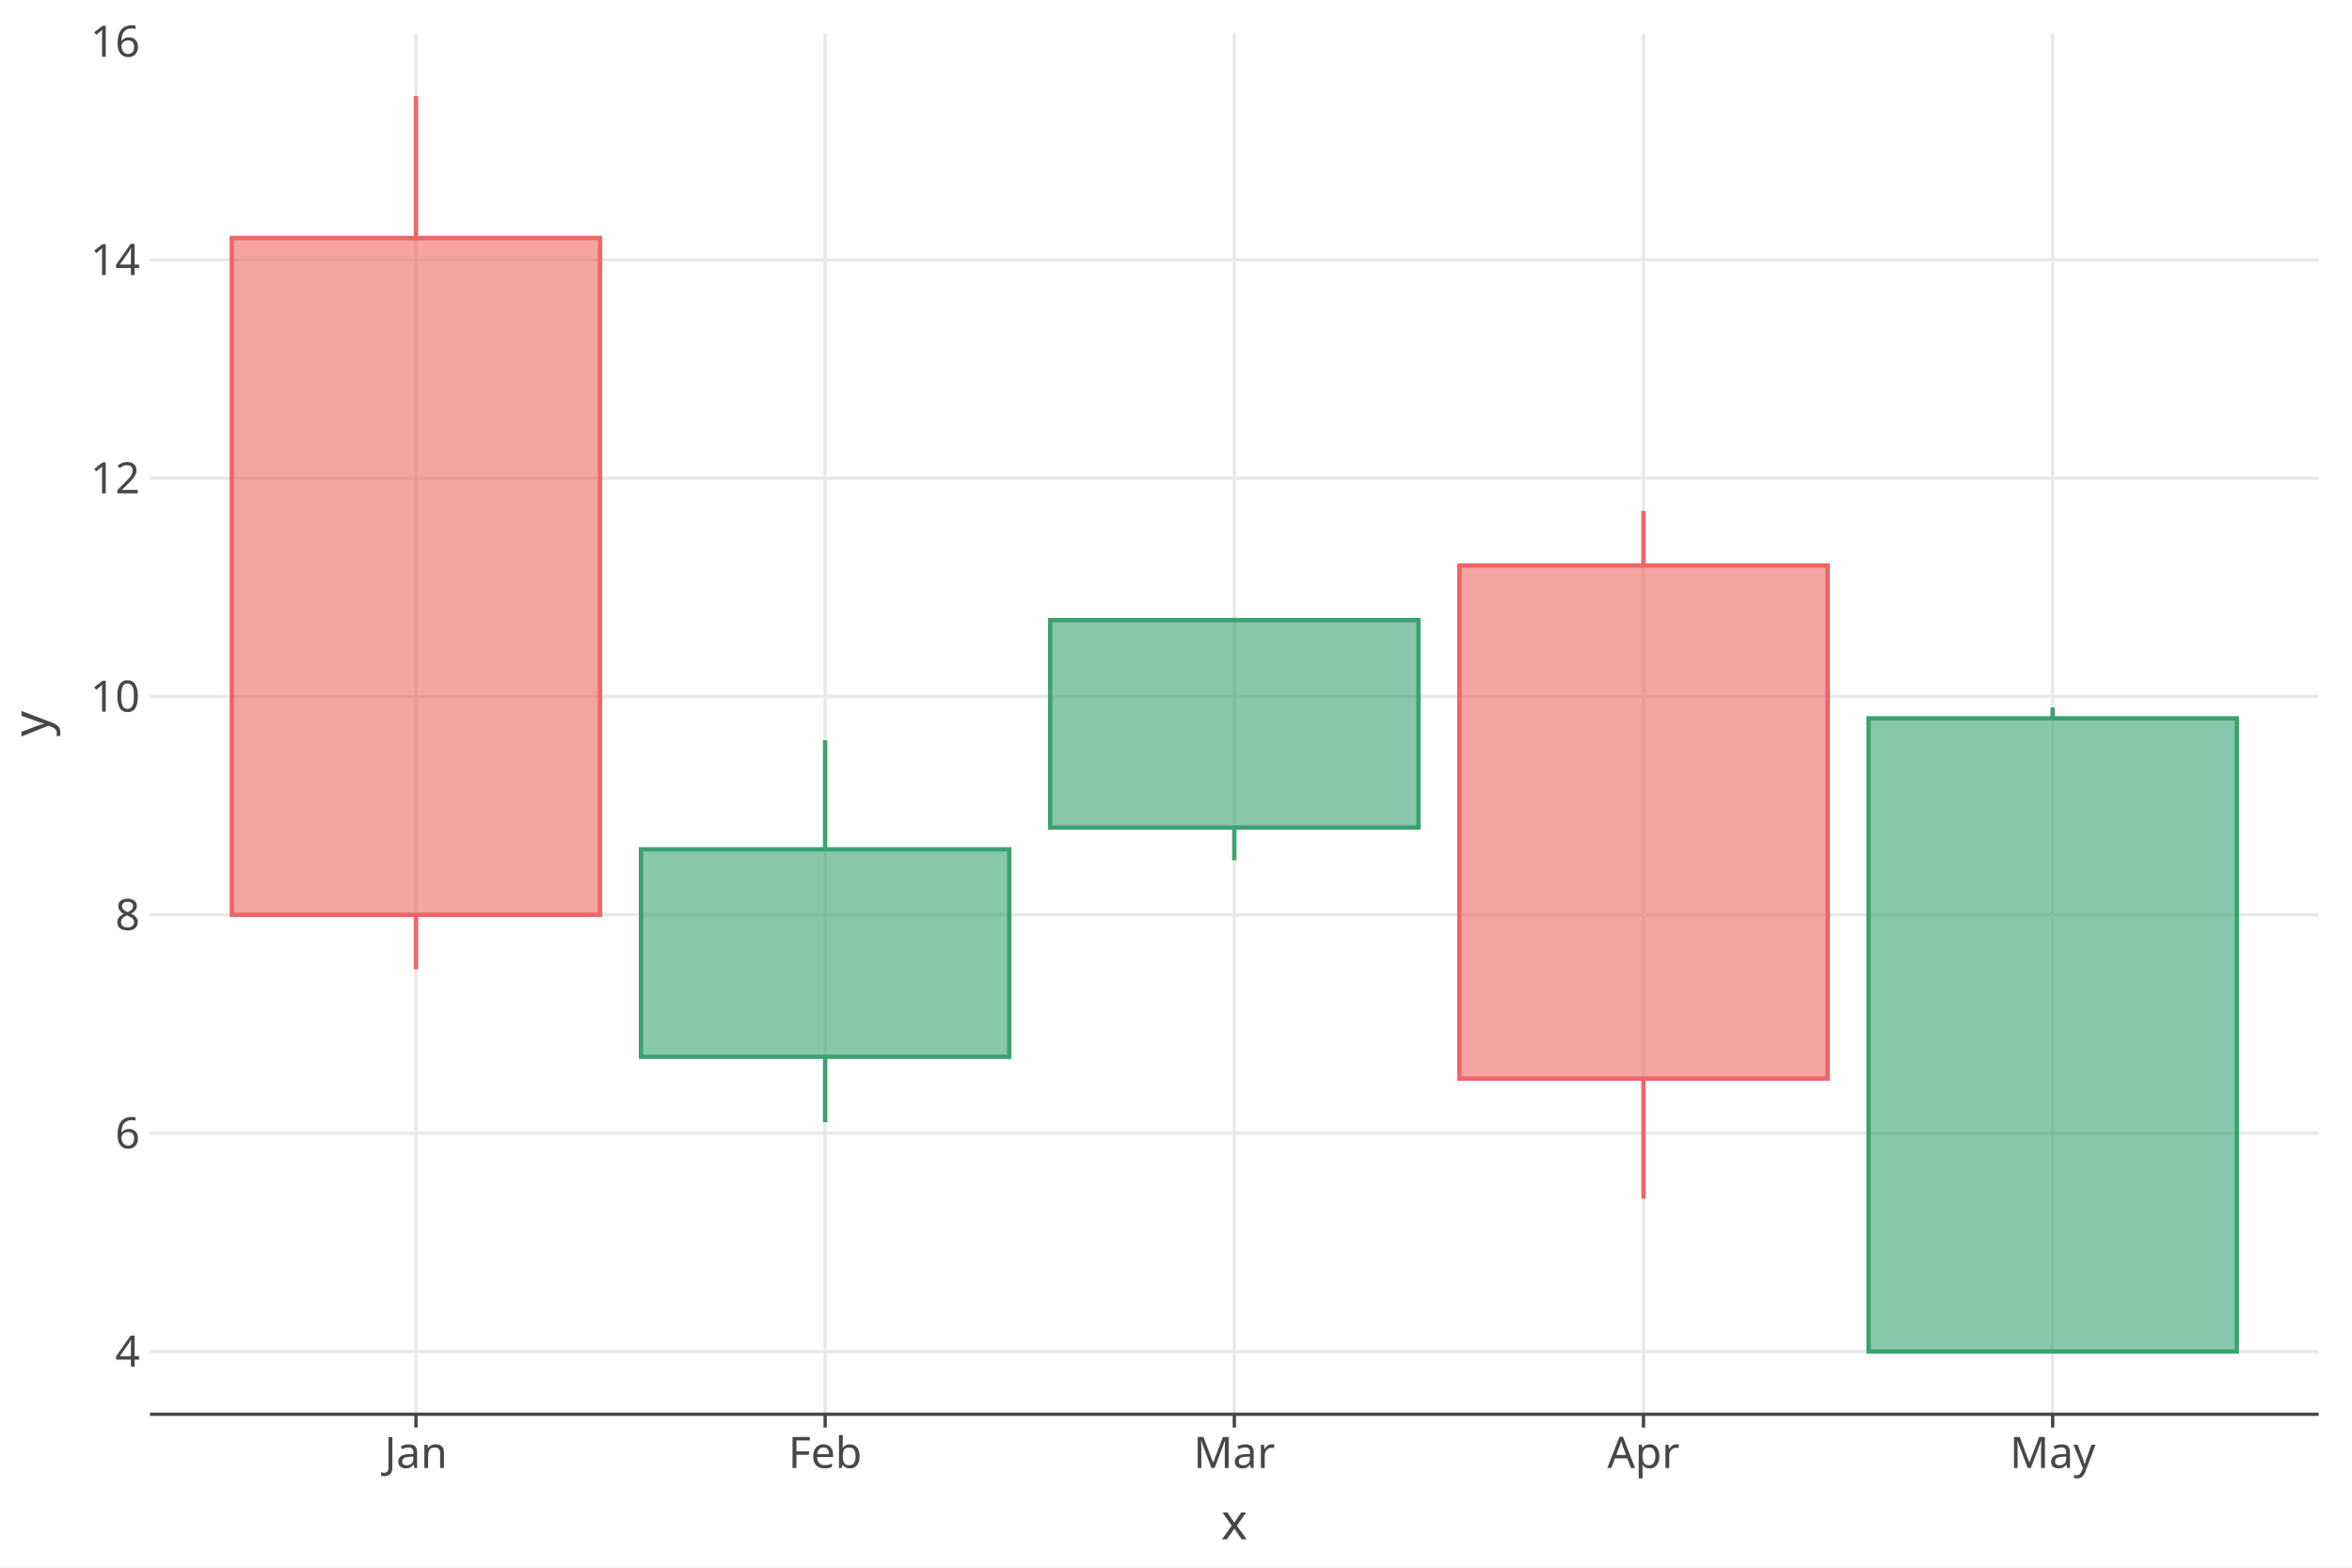
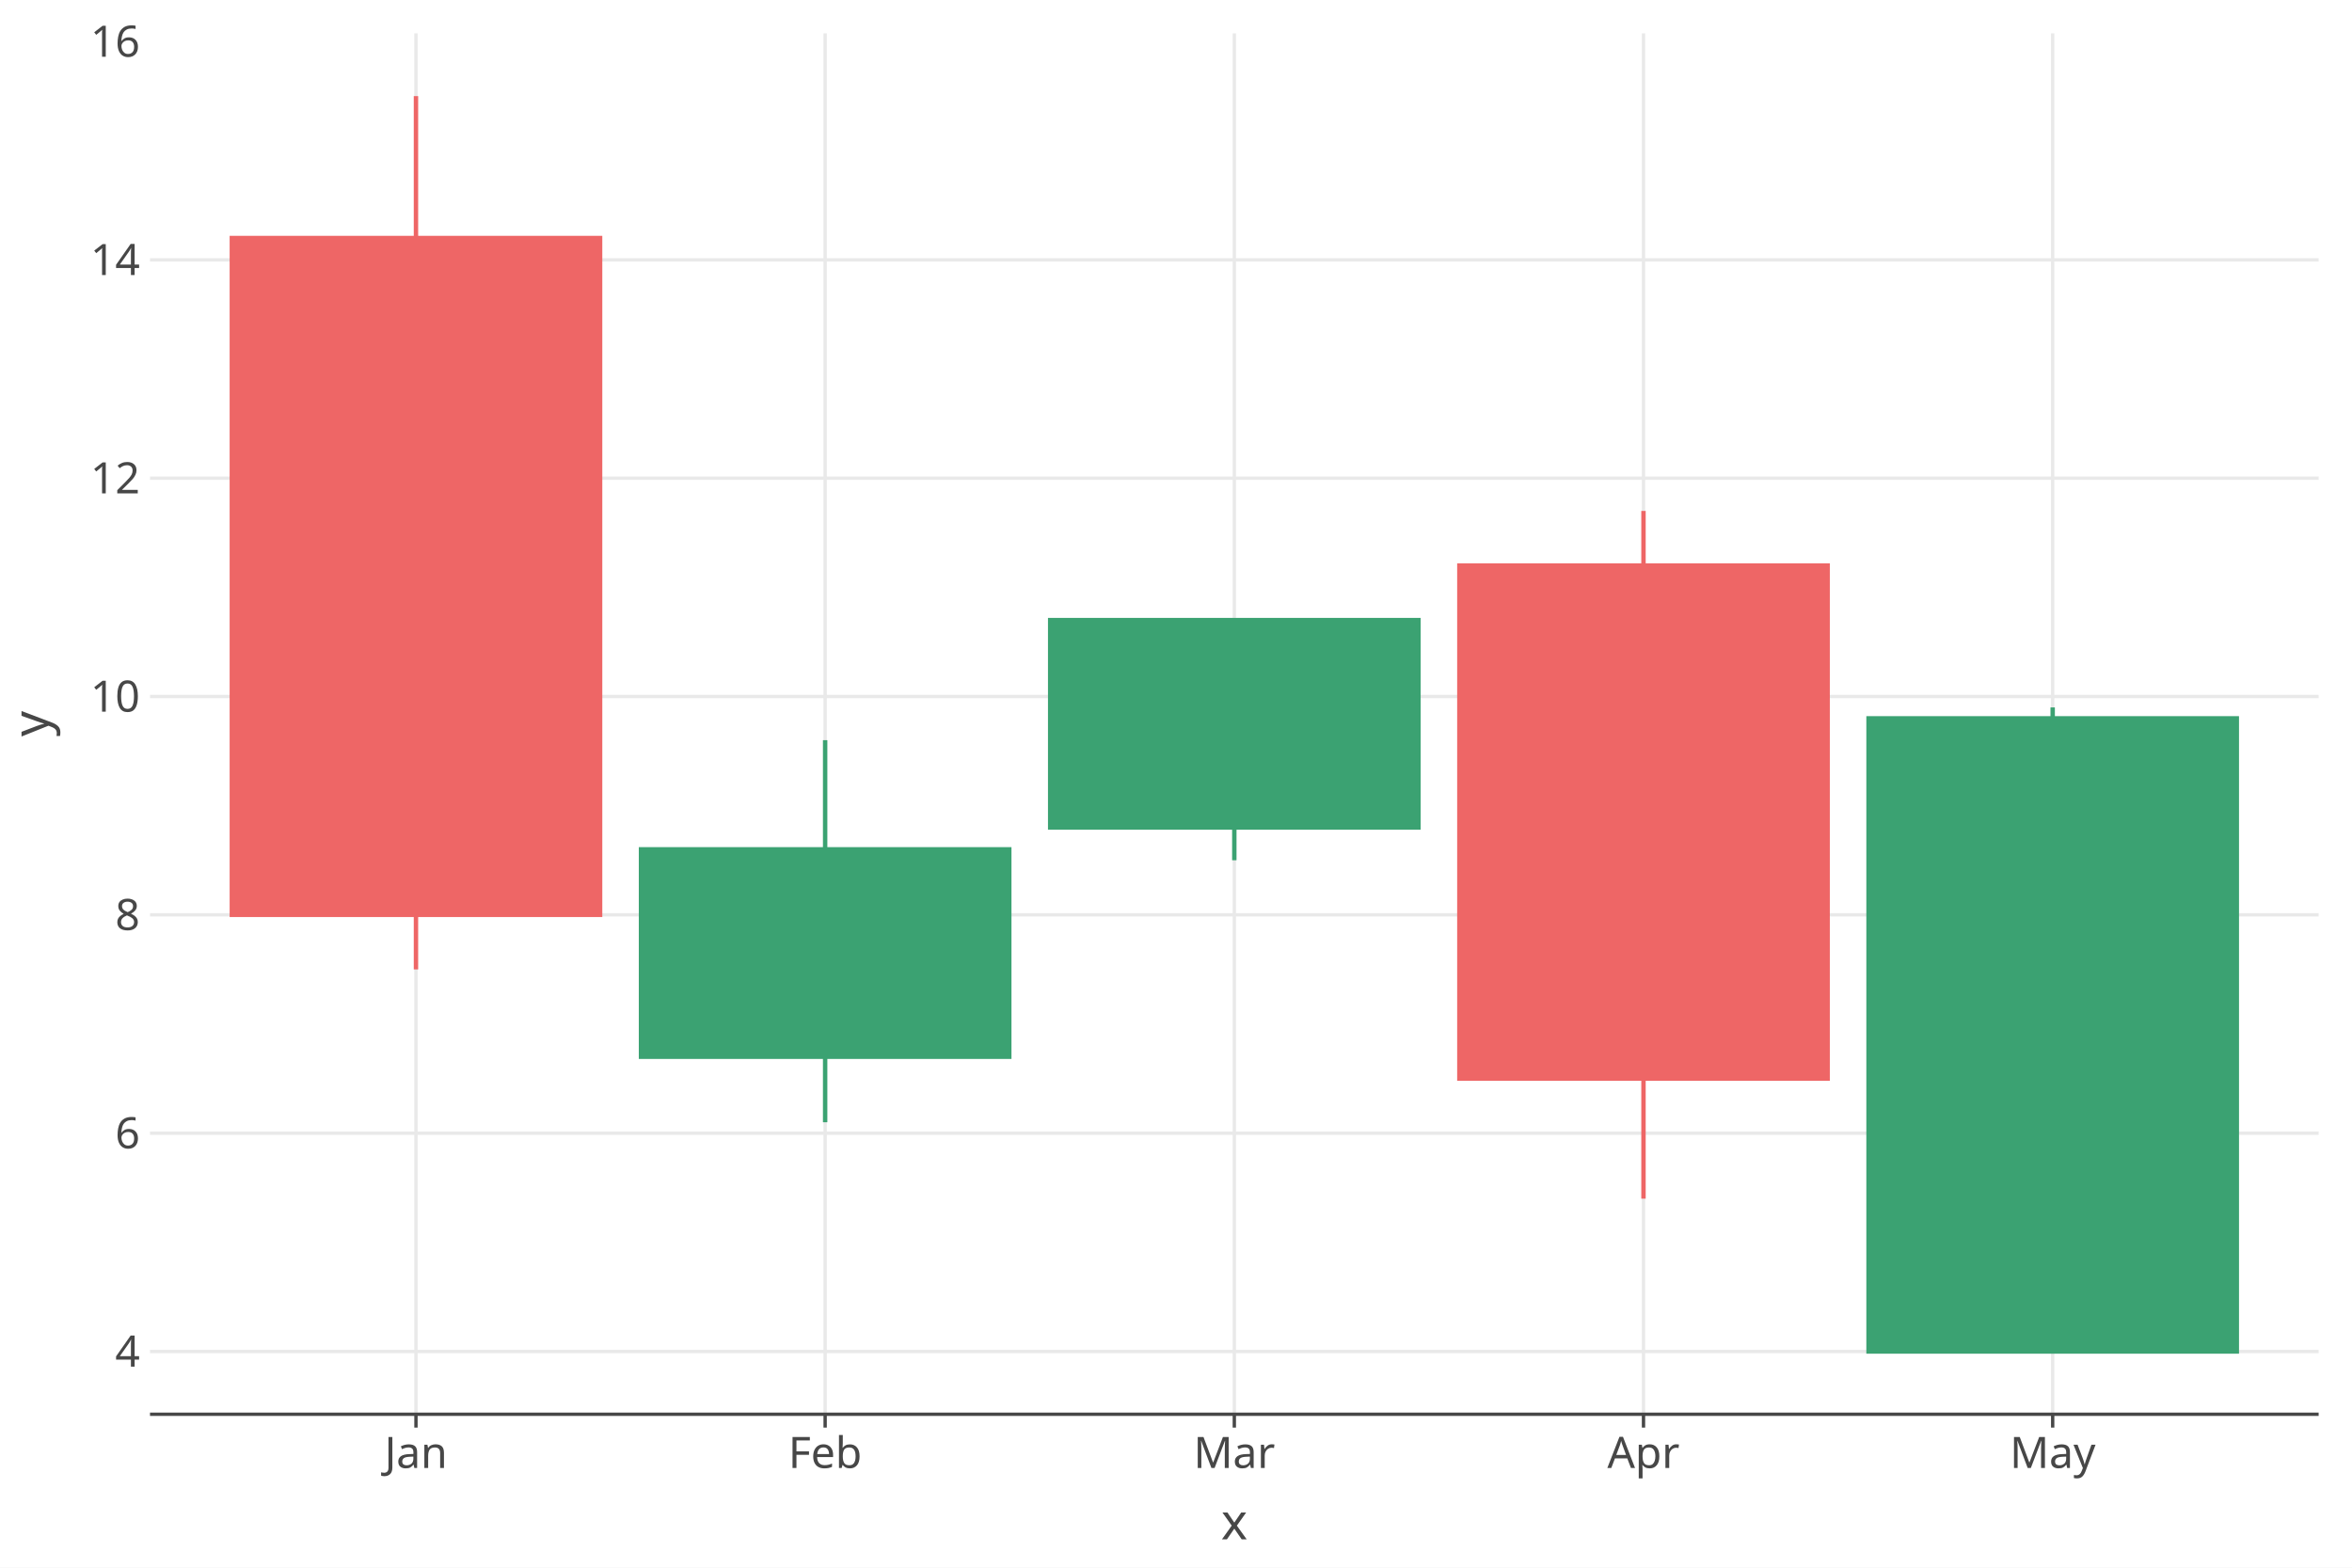
<svg xmlns="http://www.w3.org/2000/svg" class="plt-container" width="705.0" height="470.0">
  <style type="text/css">
  .plt-container {
   font-family: Lucida Grande, sans-serif;
   user-select: none;
   -webkit-user-select: none;
   -moz-user-select: none;
   -ms-user-select: none;
}
text {
   text-rendering: optimizeLegibility;
}
#xXxprefixXx0 .plot-title {
   fill: #474747;
   font-family: Lucida Grande, sans-serif;
   font-size: 16.0px;
   font-weight: normal;
   font-style: normal;   
}
#xXxprefixXx0 .plot-subtitle {
   fill: #474747;
   font-family: Lucida Grande, sans-serif;
   font-size: 15.0px;
   font-weight: normal;
   font-style: normal;   
}
#xXxprefixXx0 .plot-caption {
   fill: #474747;
   font-family: Lucida Grande, sans-serif;
   font-size: 13.0px;
   font-weight: normal;
   font-style: normal;   
}
#xXxprefixXx0 .legend-title {
   fill: #474747;
   font-family: Lucida Grande, sans-serif;
   font-size: 15.0px;
   font-weight: normal;
   font-style: normal;   
}
#xXxprefixXx0 .legend-item {
   fill: #474747;
   font-family: Lucida Grande, sans-serif;
   font-size: 13.0px;
   font-weight: normal;
   font-style: normal;   
}
#xXxprefixXx0 .axis-title-x {
   fill: #474747;
   font-family: Lucida Grande, sans-serif;
   font-size: 15.0px;
   font-weight: normal;
   font-style: normal;   
}
#xXxprefixXx0 .axis-text-x {
   fill: #474747;
   font-family: Lucida Grande, sans-serif;
   font-size: 13.0px;
   font-weight: normal;
   font-style: normal;   
}
#xXxprefixXx2 .axis-tooltip-text-x {
   fill: #ffffff;
   font-family: Lucida Grande, sans-serif;
   font-size: 13.0px;
   font-weight: normal;
   font-style: normal;   
}
#xXxprefixXx0 .axis-title-y {
   fill: #474747;
   font-family: Lucida Grande, sans-serif;
   font-size: 15.0px;
   font-weight: normal;
   font-style: normal;   
}
#xXxprefixXx0 .axis-text-y {
   fill: #474747;
   font-family: Lucida Grande, sans-serif;
   font-size: 13.0px;
   font-weight: normal;
   font-style: normal;   
}
#xXxprefixXx2 .axis-tooltip-text-y {
   fill: #ffffff;
   font-family: Lucida Grande, sans-serif;
   font-size: 13.0px;
   font-weight: normal;
   font-style: normal;   
}
#xXxprefixXx0 .facet-strip-text-x {
   fill: #474747;
   font-family: Lucida Grande, sans-serif;
   font-size: 13.0px;
   font-weight: normal;
   font-style: normal;   
}
#xXxprefixXx0 .facet-strip-text-y {
   fill: #474747;
   font-family: Lucida Grande, sans-serif;
   font-size: 13.0px;
   font-weight: normal;
   font-style: normal;   
}
#xXxprefixXx2 .tooltip-text {
   fill: #474747;
   font-family: Lucida Grande, sans-serif;
   font-size: 13.0px;
   font-weight: normal;
   font-style: normal;   
}
#xXxprefixXx2 .tooltip-title {
   fill: #474747;
   font-family: Lucida Grande, sans-serif;
   font-size: 13.0px;
   font-weight: bold;
   font-style: normal;   
}
#xXxprefixXx2 .tooltip-label {
   fill: #474747;
   font-family: Lucida Grande, sans-serif;
   font-size: 13.0px;
   font-weight: bold;
   font-style: normal;   
}

  </style>
  <g id="xXxprefixXx0">
    <path fill-rule="evenodd" fill="rgb(255,255,255)" fill-opacity="1.0" d="M0.0 0.0 L0.0 470.0 L705.0 470.0 L705.0 0.0 Z">
    </path>
    <g transform="translate(23.0 10.0 ) ">
      <g transform="translate(21.96121 0.0 ) ">
        <line x1="79.722" y1="414.0" x2="79.722" y2="0.0" stroke="rgb(233,233,233)" stroke-opacity="1.0" stroke-width="1.0" fill="none">
        </line>
        <line x1="202.371" y1="414.0" x2="202.371" y2="0.0" stroke="rgb(233,233,233)" stroke-opacity="1.0" stroke-width="1.0" fill="none">
        </line>
        <line x1="325.019" y1="414.0" x2="325.019" y2="0.0" stroke="rgb(233,233,233)" stroke-opacity="1.0" stroke-width="1.0" fill="none">
        </line>
        <line x1="447.668" y1="414.0" x2="447.668" y2="0.0" stroke="rgb(233,233,233)" stroke-opacity="1.0" stroke-width="1.0" fill="none">
        </line>
        <line x1="570.317" y1="414.0" x2="570.317" y2="0.0" stroke="rgb(233,233,233)" stroke-opacity="1.0" stroke-width="1.0" fill="none">
        </line>
      </g>
      <g transform="translate(21.96121 414.0 ) ">
        <g transform="translate(79.72174 0.0 ) ">
          <line stroke-width="1.0" stroke="rgb(71,71,71)" stroke-opacity="1.0" x2="0.0" y2="4.0">
          </line>
          <g transform="translate(0.0 7.0 ) ">
            <text class="axis-text-x" text-anchor="middle" dy="0.7em">
              <tspan>Jan</tspan>
            </text>
          </g>
        </g>
        <g transform="translate(202.3706 0.0 ) ">
          <line stroke-width="1.0" stroke="rgb(71,71,71)" stroke-opacity="1.0" x2="0.0" y2="4.0">
          </line>
          <g transform="translate(0.0 7.0 ) ">
            <text class="axis-text-x" text-anchor="middle" dy="0.7em">
              <tspan>Feb</tspan>
            </text>
          </g>
        </g>
        <g transform="translate(325.0194 0.0 ) ">
          <line stroke-width="1.0" stroke="rgb(71,71,71)" stroke-opacity="1.0" x2="0.0" y2="4.0">
          </line>
          <g transform="translate(0.0 7.0 ) ">
            <text class="axis-text-x" text-anchor="middle" dy="0.7em">
              <tspan>Mar</tspan>
            </text>
          </g>
        </g>
        <g transform="translate(447.6682 0.0 ) ">
          <line stroke-width="1.0" stroke="rgb(71,71,71)" stroke-opacity="1.0" x2="0.0" y2="4.0">
          </line>
          <g transform="translate(0.0 7.0 ) ">
            <text class="axis-text-x" text-anchor="middle" dy="0.7em">
              <tspan>Apr</tspan>
            </text>
          </g>
        </g>
        <g transform="translate(570.3171 0.0 ) ">
          <line stroke-width="1.0" stroke="rgb(71,71,71)" stroke-opacity="1.0" x2="0.0" y2="4.0">
          </line>
          <g transform="translate(0.0 7.0 ) ">
            <text class="axis-text-x" text-anchor="middle" dy="0.7em">
              <tspan>May</tspan>
            </text>
          </g>
        </g>
        <line x1="0.0" y1="0.0" x2="650.039" y2="0.0" stroke-width="1.0" stroke="rgb(71,71,71)" stroke-opacity="1.0">
        </line>
      </g>
      <g transform="translate(21.96121 0.0 ) ">
        <line x1="0.0" y1="395.182" x2="650.039" y2="395.182" stroke="rgb(233,233,233)" stroke-opacity="1.0" stroke-width="1.0" fill="none">
        </line>
        <line x1="0.0" y1="329.727" x2="650.039" y2="329.727" stroke="rgb(233,233,233)" stroke-opacity="1.0" stroke-width="1.0" fill="none">
        </line>
        <line x1="0.0" y1="264.273" x2="650.039" y2="264.273" stroke="rgb(233,233,233)" stroke-opacity="1.0" stroke-width="1.0" fill="none">
        </line>
        <line x1="0.0" y1="198.818" x2="650.039" y2="198.818" stroke="rgb(233,233,233)" stroke-opacity="1.0" stroke-width="1.0" fill="none">
        </line>
        <line x1="0.0" y1="133.364" x2="650.039" y2="133.364" stroke="rgb(233,233,233)" stroke-opacity="1.0" stroke-width="1.0" fill="none">
        </line>
        <line x1="0.0" y1="67.909" x2="650.039" y2="67.909" stroke="rgb(233,233,233)" stroke-opacity="1.0" stroke-width="1.0" fill="none">
        </line>
      </g>
      <g transform="translate(21.96121 0.0 ) ">
        <g transform="translate(0.0 395.1818 ) ">
          <g transform="translate(-3.0 0.0 ) ">
            <text class="axis-text-y" text-anchor="end" dy="0.35em">
              <tspan>4</tspan>
            </text>
          </g>
        </g>
        <g transform="translate(0.0 329.7273 ) ">
          <g transform="translate(-3.0 0.0 ) ">
            <text class="axis-text-y" text-anchor="end" dy="0.35em">
              <tspan>6</tspan>
            </text>
          </g>
        </g>
        <g transform="translate(0.0 264.2727 ) ">
          <g transform="translate(-3.0 0.0 ) ">
            <text class="axis-text-y" text-anchor="end" dy="0.35em">
              <tspan>8</tspan>
            </text>
          </g>
        </g>
        <g transform="translate(0.0 198.8182 ) ">
          <g transform="translate(-3.0 0.0 ) ">
            <text class="axis-text-y" text-anchor="end" dy="0.35em">
              <tspan>10</tspan>
            </text>
          </g>
        </g>
        <g transform="translate(0.0 133.3636 ) ">
          <g transform="translate(-3.0 0.0 ) ">
            <text class="axis-text-y" text-anchor="end" dy="0.35em">
              <tspan>12</tspan>
            </text>
          </g>
        </g>
        <g transform="translate(0.0 67.90909 ) ">
          <g transform="translate(-3.0 0.0 ) ">
            <text class="axis-text-y" text-anchor="end" dy="0.35em">
              <tspan>14</tspan>
            </text>
          </g>
        </g>
        <g transform="translate(0.0 2.454545 ) ">
          <g transform="translate(-3.0 0.0 ) ">
            <text class="axis-text-y" text-anchor="end" dy="0.35em">
              <tspan>16</tspan>
            </text>
          </g>
        </g>
      </g>
      <g transform="translate(21.96121 0.0 ) " clip-path="url(#xXxprefixXx1)" clip-bounds-jfx="[rect (0.0, 0.0), (650.039, 414.0)]">
        <defs>
          <clipPath id="xXxprefixXx1">
            <rect x="0.0" y="0.0" width="650.039" height="414.0">
            </rect>
          </clipPath>
        </defs>
-         <rect x="24.53" y="61.364" height="202.909" width="110.384" stroke="rgb(238,102,102)" stroke-opacity="1.0" fill="rgb(238,102,102)" fill-opacity="0.6" stroke-width="1.32">
-         </rect>
-         <rect x="147.179" y="244.636" height="62.182" width="110.384" stroke="rgb(59,162,114)" stroke-opacity="1.0" fill="rgb(59,162,114)" fill-opacity="0.6" stroke-width="1.32">
-         </rect>
-         <rect x="269.827" y="175.909" height="62.182" width="110.384" stroke="rgb(59,162,114)" stroke-opacity="1.0" fill="rgb(59,162,114)" fill-opacity="0.6" stroke-width="1.32">
-         </rect>
-         <rect x="392.476" y="159.545" height="153.818" width="110.384" stroke="rgb(238,102,102)" stroke-opacity="1.0" fill="rgb(238,102,102)" fill-opacity="0.6" stroke-width="1.32">
-         </rect>
-         <rect x="515.125" y="205.364" height="189.818" width="110.384" stroke="rgb(59,162,114)" stroke-opacity="1.0" fill="rgb(59,162,114)" fill-opacity="0.6" stroke-width="1.32">
-         </rect>
-         <line x1="79.722" y1="264.273" x2="79.722" y2="280.636" stroke="rgb(238,102,102)" stroke-opacity="1.0" fill="rgb(238,102,102)" fill-opacity="0.6" stroke-width="1.32">
-         </line>
-         <line x1="79.722" y1="280.636" x2="79.722" y2="280.636" stroke="rgb(238,102,102)" stroke-opacity="1.0" fill="rgb(238,102,102)" fill-opacity="0.6" stroke-width="1.32">
-         </line>
-         <line x1="79.722" y1="61.364" x2="79.722" y2="18.818" stroke="rgb(238,102,102)" stroke-opacity="1.0" fill="rgb(238,102,102)" fill-opacity="0.6" stroke-width="1.32">
-         </line>
-         <line x1="79.722" y1="18.818" x2="79.722" y2="18.818" stroke="rgb(238,102,102)" stroke-opacity="1.0" fill="rgb(238,102,102)" fill-opacity="0.6" stroke-width="1.32">
-         </line>
-         <line x1="202.371" y1="306.818" x2="202.371" y2="326.455" stroke="rgb(59,162,114)" stroke-opacity="1.0" fill="rgb(59,162,114)" fill-opacity="0.6" stroke-width="1.32">
-         </line>
-         <line x1="202.371" y1="326.455" x2="202.371" y2="326.455" stroke="rgb(59,162,114)" stroke-opacity="1.0" fill="rgb(59,162,114)" fill-opacity="0.6" stroke-width="1.32">
-         </line>
-         <line x1="202.371" y1="244.636" x2="202.371" y2="211.909" stroke="rgb(59,162,114)" stroke-opacity="1.0" fill="rgb(59,162,114)" fill-opacity="0.6" stroke-width="1.32">
-         </line>
-         <line x1="202.371" y1="211.909" x2="202.371" y2="211.909" stroke="rgb(59,162,114)" stroke-opacity="1.0" fill="rgb(59,162,114)" fill-opacity="0.6" stroke-width="1.32">
-         </line>
-         <line x1="325.019" y1="238.091" x2="325.019" y2="247.909" stroke="rgb(59,162,114)" stroke-opacity="1.0" fill="rgb(59,162,114)" fill-opacity="0.6" stroke-width="1.32">
-         </line>
-         <line x1="325.019" y1="247.909" x2="325.019" y2="247.909" stroke="rgb(59,162,114)" stroke-opacity="1.0" fill="rgb(59,162,114)" fill-opacity="0.6" stroke-width="1.32">
-         </line>
-         <line x1="325.019" y1="175.909" x2="325.019" y2="175.909" stroke="rgb(59,162,114)" stroke-opacity="1.0" fill="rgb(59,162,114)" fill-opacity="0.6" stroke-width="1.32">
-         </line>
-         <line x1="325.019" y1="175.909" x2="325.019" y2="175.909" stroke="rgb(59,162,114)" stroke-opacity="1.0" fill="rgb(59,162,114)" fill-opacity="0.6" stroke-width="1.32">
-         </line>
-         <line x1="447.668" y1="313.364" x2="447.668" y2="349.364" stroke="rgb(238,102,102)" stroke-opacity="1.0" fill="rgb(238,102,102)" fill-opacity="0.6" stroke-width="1.32">
-         </line>
-         <line x1="447.668" y1="349.364" x2="447.668" y2="349.364" stroke="rgb(238,102,102)" stroke-opacity="1.0" fill="rgb(238,102,102)" fill-opacity="0.6" stroke-width="1.32">
-         </line>
-         <line x1="447.668" y1="159.545" x2="447.668" y2="143.182" stroke="rgb(238,102,102)" stroke-opacity="1.0" fill="rgb(238,102,102)" fill-opacity="0.6" stroke-width="1.32">
-         </line>
-         <line x1="447.668" y1="143.182" x2="447.668" y2="143.182" stroke="rgb(238,102,102)" stroke-opacity="1.0" fill="rgb(238,102,102)" fill-opacity="0.6" stroke-width="1.32">
-         </line>
-         <line x1="570.317" y1="395.182" x2="570.317" y2="395.182" stroke="rgb(59,162,114)" stroke-opacity="1.0" fill="rgb(59,162,114)" fill-opacity="0.6" stroke-width="1.32">
-         </line>
-         <line x1="570.317" y1="395.182" x2="570.317" y2="395.182" stroke="rgb(59,162,114)" stroke-opacity="1.0" fill="rgb(59,162,114)" fill-opacity="0.6" stroke-width="1.32">
-         </line>
-         <line x1="570.317" y1="205.364" x2="570.317" y2="202.091" stroke="rgb(59,162,114)" stroke-opacity="1.0" fill="rgb(59,162,114)" fill-opacity="0.6" stroke-width="1.32">
-         </line>
-         <line x1="570.317" y1="202.091" x2="570.317" y2="202.091" stroke="rgb(59,162,114)" stroke-opacity="1.0" fill="rgb(59,162,114)" fill-opacity="0.6" stroke-width="1.32">
+         <rect x="24.53" y="61.364" height="202.909" width="110.384" stroke="rgb(238,102,102)" stroke-opacity="1.0" fill="rgb(238,102,102)" fill-opacity="1.0" stroke-width="1.32">
+         </rect>
+         <rect x="147.179" y="244.636" height="62.182" width="110.384" stroke="rgb(59,162,114)" stroke-opacity="1.0" fill="rgb(59,162,114)" fill-opacity="1.0" stroke-width="1.32">
+         </rect>
+         <rect x="269.827" y="175.909" height="62.182" width="110.384" stroke="rgb(59,162,114)" stroke-opacity="1.0" fill="rgb(59,162,114)" fill-opacity="1.0" stroke-width="1.32">
+         </rect>
+         <rect x="392.476" y="159.545" height="153.818" width="110.384" stroke="rgb(238,102,102)" stroke-opacity="1.0" fill="rgb(238,102,102)" fill-opacity="1.0" stroke-width="1.32">
+         </rect>
+         <rect x="515.125" y="205.364" height="189.818" width="110.384" stroke="rgb(59,162,114)" stroke-opacity="1.0" fill="rgb(59,162,114)" fill-opacity="1.0" stroke-width="1.32">
+         </rect>
+         <line x1="79.722" y1="264.273" x2="79.722" y2="280.636" stroke="rgb(238,102,102)" stroke-opacity="1.0" fill="rgb(238,102,102)" fill-opacity="1.0" stroke-width="1.32">
+         </line>
+         <line x1="79.722" y1="280.636" x2="79.722" y2="280.636" stroke="rgb(238,102,102)" stroke-opacity="1.0" fill="rgb(238,102,102)" fill-opacity="1.0" stroke-width="1.32">
+         </line>
+         <line x1="79.722" y1="61.364" x2="79.722" y2="18.818" stroke="rgb(238,102,102)" stroke-opacity="1.0" fill="rgb(238,102,102)" fill-opacity="1.0" stroke-width="1.32">
+         </line>
+         <line x1="79.722" y1="18.818" x2="79.722" y2="18.818" stroke="rgb(238,102,102)" stroke-opacity="1.0" fill="rgb(238,102,102)" fill-opacity="1.0" stroke-width="1.32">
+         </line>
+         <line x1="202.371" y1="306.818" x2="202.371" y2="326.455" stroke="rgb(59,162,114)" stroke-opacity="1.0" fill="rgb(59,162,114)" fill-opacity="1.0" stroke-width="1.32">
+         </line>
+         <line x1="202.371" y1="326.455" x2="202.371" y2="326.455" stroke="rgb(59,162,114)" stroke-opacity="1.0" fill="rgb(59,162,114)" fill-opacity="1.0" stroke-width="1.32">
+         </line>
+         <line x1="202.371" y1="244.636" x2="202.371" y2="211.909" stroke="rgb(59,162,114)" stroke-opacity="1.0" fill="rgb(59,162,114)" fill-opacity="1.0" stroke-width="1.32">
+         </line>
+         <line x1="202.371" y1="211.909" x2="202.371" y2="211.909" stroke="rgb(59,162,114)" stroke-opacity="1.0" fill="rgb(59,162,114)" fill-opacity="1.0" stroke-width="1.32">
+         </line>
+         <line x1="325.019" y1="238.091" x2="325.019" y2="247.909" stroke="rgb(59,162,114)" stroke-opacity="1.0" fill="rgb(59,162,114)" fill-opacity="1.0" stroke-width="1.32">
+         </line>
+         <line x1="325.019" y1="247.909" x2="325.019" y2="247.909" stroke="rgb(59,162,114)" stroke-opacity="1.0" fill="rgb(59,162,114)" fill-opacity="1.0" stroke-width="1.32">
+         </line>
+         <line x1="325.019" y1="175.909" x2="325.019" y2="175.909" stroke="rgb(59,162,114)" stroke-opacity="1.0" fill="rgb(59,162,114)" fill-opacity="1.0" stroke-width="1.32">
+         </line>
+         <line x1="325.019" y1="175.909" x2="325.019" y2="175.909" stroke="rgb(59,162,114)" stroke-opacity="1.0" fill="rgb(59,162,114)" fill-opacity="1.0" stroke-width="1.32">
+         </line>
+         <line x1="447.668" y1="313.364" x2="447.668" y2="349.364" stroke="rgb(238,102,102)" stroke-opacity="1.0" fill="rgb(238,102,102)" fill-opacity="1.0" stroke-width="1.32">
+         </line>
+         <line x1="447.668" y1="349.364" x2="447.668" y2="349.364" stroke="rgb(238,102,102)" stroke-opacity="1.0" fill="rgb(238,102,102)" fill-opacity="1.0" stroke-width="1.32">
+         </line>
+         <line x1="447.668" y1="159.545" x2="447.668" y2="143.182" stroke="rgb(238,102,102)" stroke-opacity="1.0" fill="rgb(238,102,102)" fill-opacity="1.0" stroke-width="1.32">
+         </line>
+         <line x1="447.668" y1="143.182" x2="447.668" y2="143.182" stroke="rgb(238,102,102)" stroke-opacity="1.0" fill="rgb(238,102,102)" fill-opacity="1.0" stroke-width="1.32">
+         </line>
+         <line x1="570.317" y1="395.182" x2="570.317" y2="395.182" stroke="rgb(59,162,114)" stroke-opacity="1.0" fill="rgb(59,162,114)" fill-opacity="1.0" stroke-width="1.32">
+         </line>
+         <line x1="570.317" y1="395.182" x2="570.317" y2="395.182" stroke="rgb(59,162,114)" stroke-opacity="1.0" fill="rgb(59,162,114)" fill-opacity="1.0" stroke-width="1.32">
+         </line>
+         <line x1="570.317" y1="205.364" x2="570.317" y2="202.091" stroke="rgb(59,162,114)" stroke-opacity="1.0" fill="rgb(59,162,114)" fill-opacity="1.0" stroke-width="1.32">
+         </line>
+         <line x1="570.317" y1="202.091" x2="570.317" y2="202.091" stroke="rgb(59,162,114)" stroke-opacity="1.0" fill="rgb(59,162,114)" fill-opacity="1.0" stroke-width="1.32">
        </line>
      </g>
    </g>
    <g transform="translate(14.5 217.0 ) rotate(-90.0 ) ">
      <text class="axis-title-y" y="0.0" text-anchor="middle">
        <tspan>y</tspan>
      </text>
    </g>
    <g transform="translate(369.9806 461.5 ) ">
      <text class="axis-title-x" y="0.0" text-anchor="middle">
        <tspan>x</tspan>
      </text>
    </g>
    <path fill="rgb(0,0,0)" fill-opacity="0.0" stroke="rgb(71,71,71)" stroke-opacity="1.0" stroke-width="0.0" d="M0.0 0.0 L0.0 470.0 L705.0 470.0 L705.0 0.0 Z">
    </path>
  </g>
  <g id="xXxprefixXx2">
  </g>
</svg>
